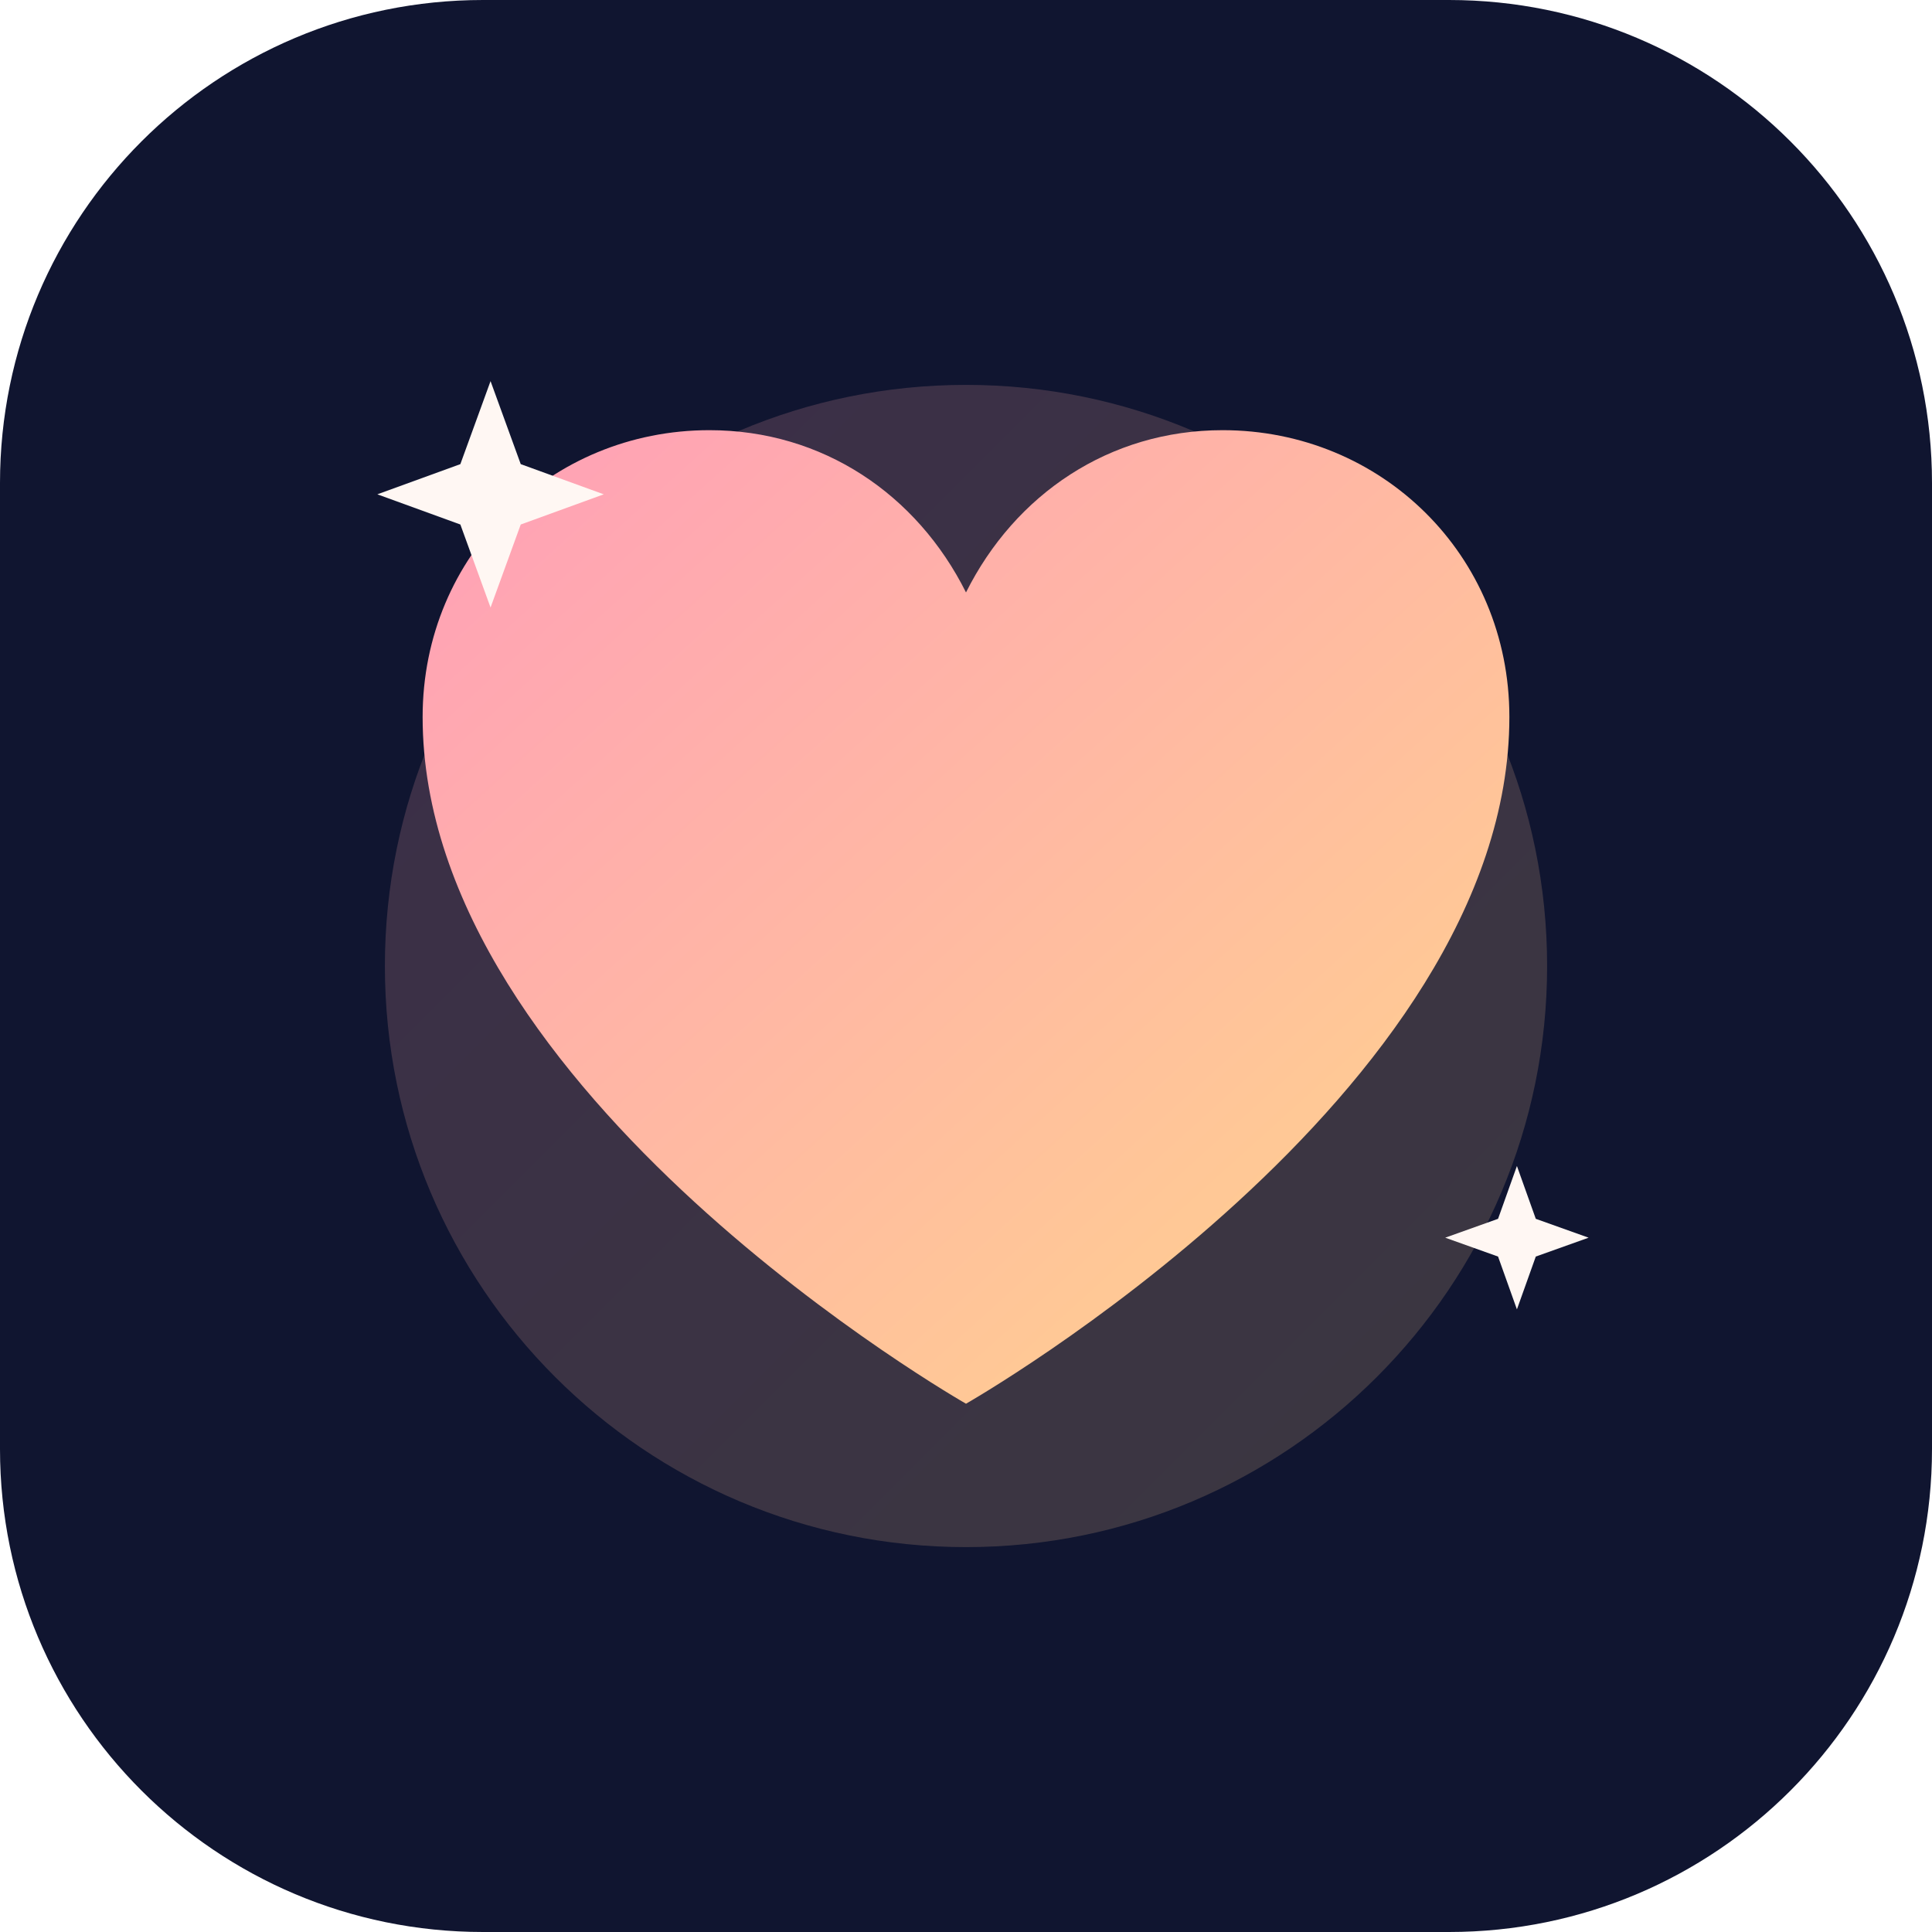
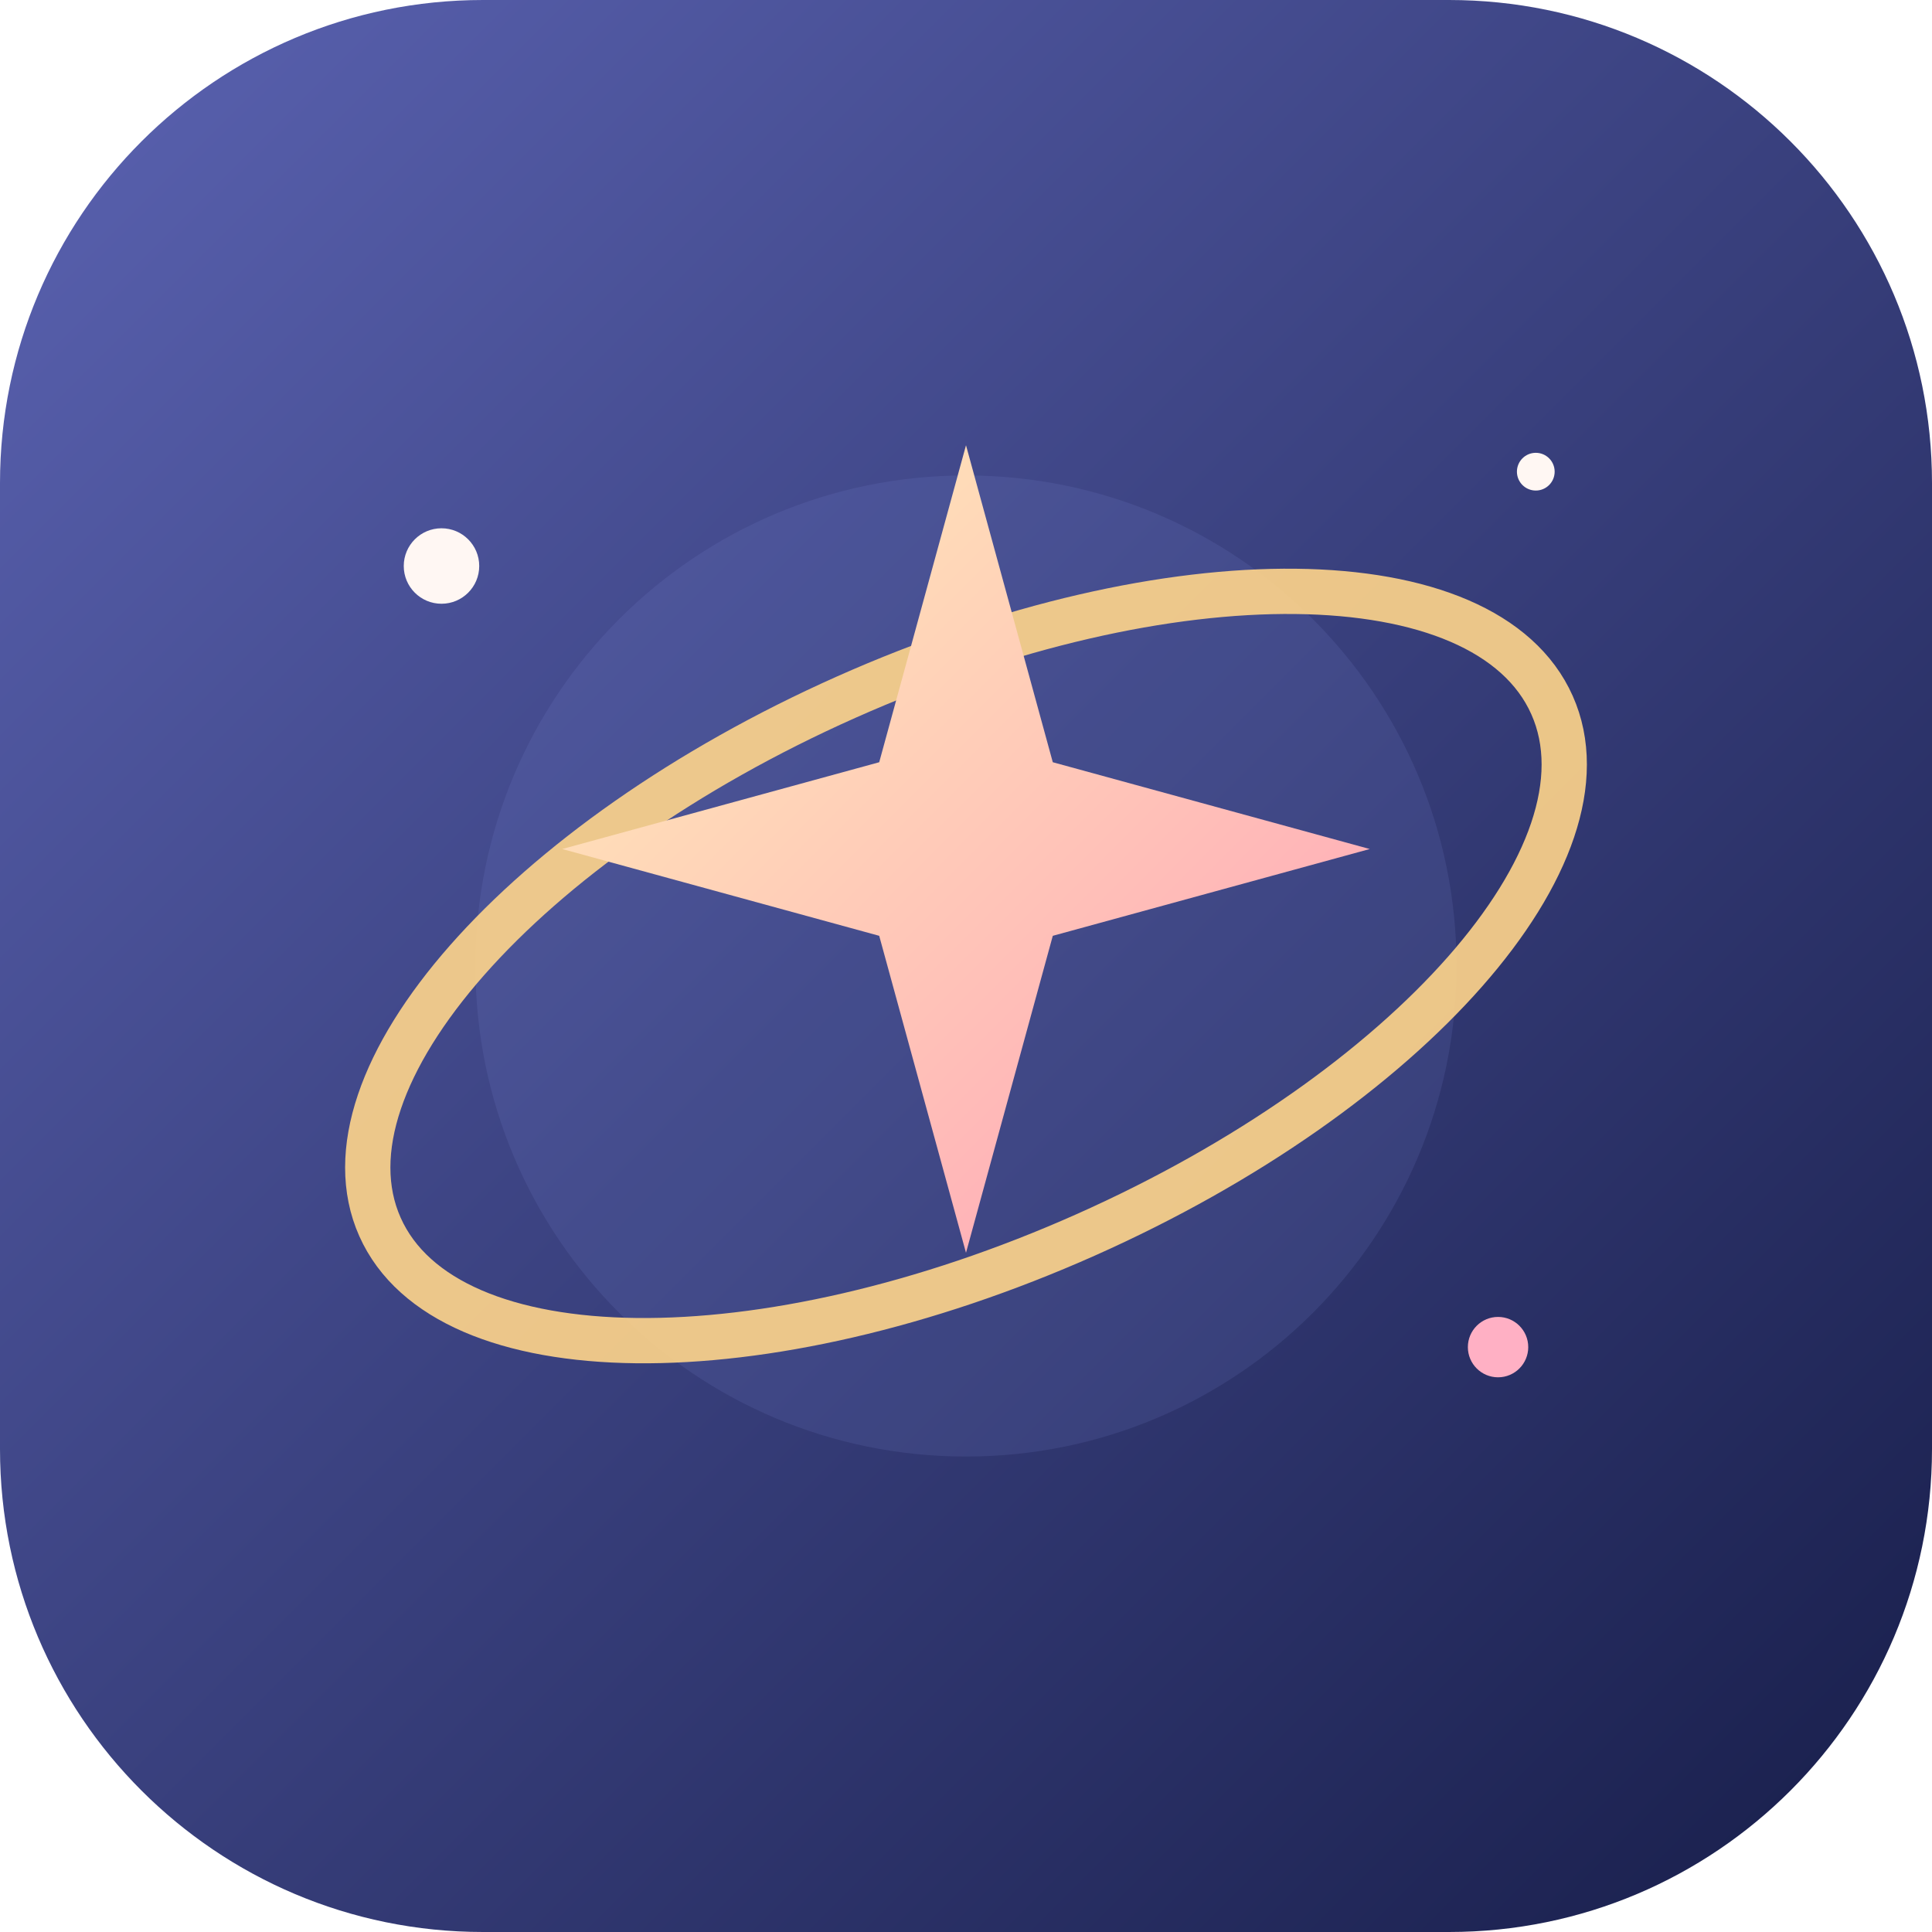
<svg xmlns="http://www.w3.org/2000/svg" viewBox="0 0 512 512">
  <defs>
-     <linearGradient id="g" x1="0" y1="0" x2="1" y2="1">
-       <stop stop-color="#ff9fb8" />
-       <stop offset="1" stop-color="#ffd58b" />
+     <linearGradient id="bg" x1="0" y1="0" x2="1" y2="1">
+       <stop stop-color="#5b63b2" />
+       <stop offset="1" stop-color="#171d49" />
+     </linearGradient>
+     <linearGradient id="star" x1="0" y1="0" x2="1" y2="1">
+       <stop stop-color="#fff1b8" />
+       <stop offset="1" stop-color="#ff9fb8" />
    </linearGradient>
  </defs>
-   <rect width="512" height="512" rx="128" fill="#101530" />
-   <circle cx="256" cy="256" r="154" fill="url(#g)" opacity=".18" />
-   <path d="M256 372S112 290 112 190c0-43 34-76 76-76 30 0 55 17 68 43 13-26 38-43 68-43 42 0 76 33 76 76 0 100-144 182-144 182Z" fill="url(#g)" />
-   <path d="m130 101 8 22 22 8-22 8-8 22-8-22-22-8 22-8 8-22Zm272 208 5 14 14 5-14 5-5 14-5-14-14-5 14-5 5-14Z" fill="#fff7f3" />
+   <rect width="512" height="512" rx="128" fill="url(#bg)" />
+   <circle cx="256" cy="256" r="130" fill="#8790e0" opacity=".13" />
+   <ellipse cx="256" cy="256" rx="170" ry="78" fill="none" stroke="#ffd58b" stroke-width="12" opacity=".9" transform="rotate(-24 256 256)" />
+   <path d="M256 118l23 84 84 23-84 23-23 84-23-84-84-23 84-23 23-84Z" fill="url(#star)" />
+   <circle cx="117" cy="150" r="10" fill="#fff7f3" />
+   <circle cx="397" cy="357" r="8" fill="#ffb0c4" />
+   <circle cx="407" cy="125" r="5" fill="#fff7f3" />
</svg>
